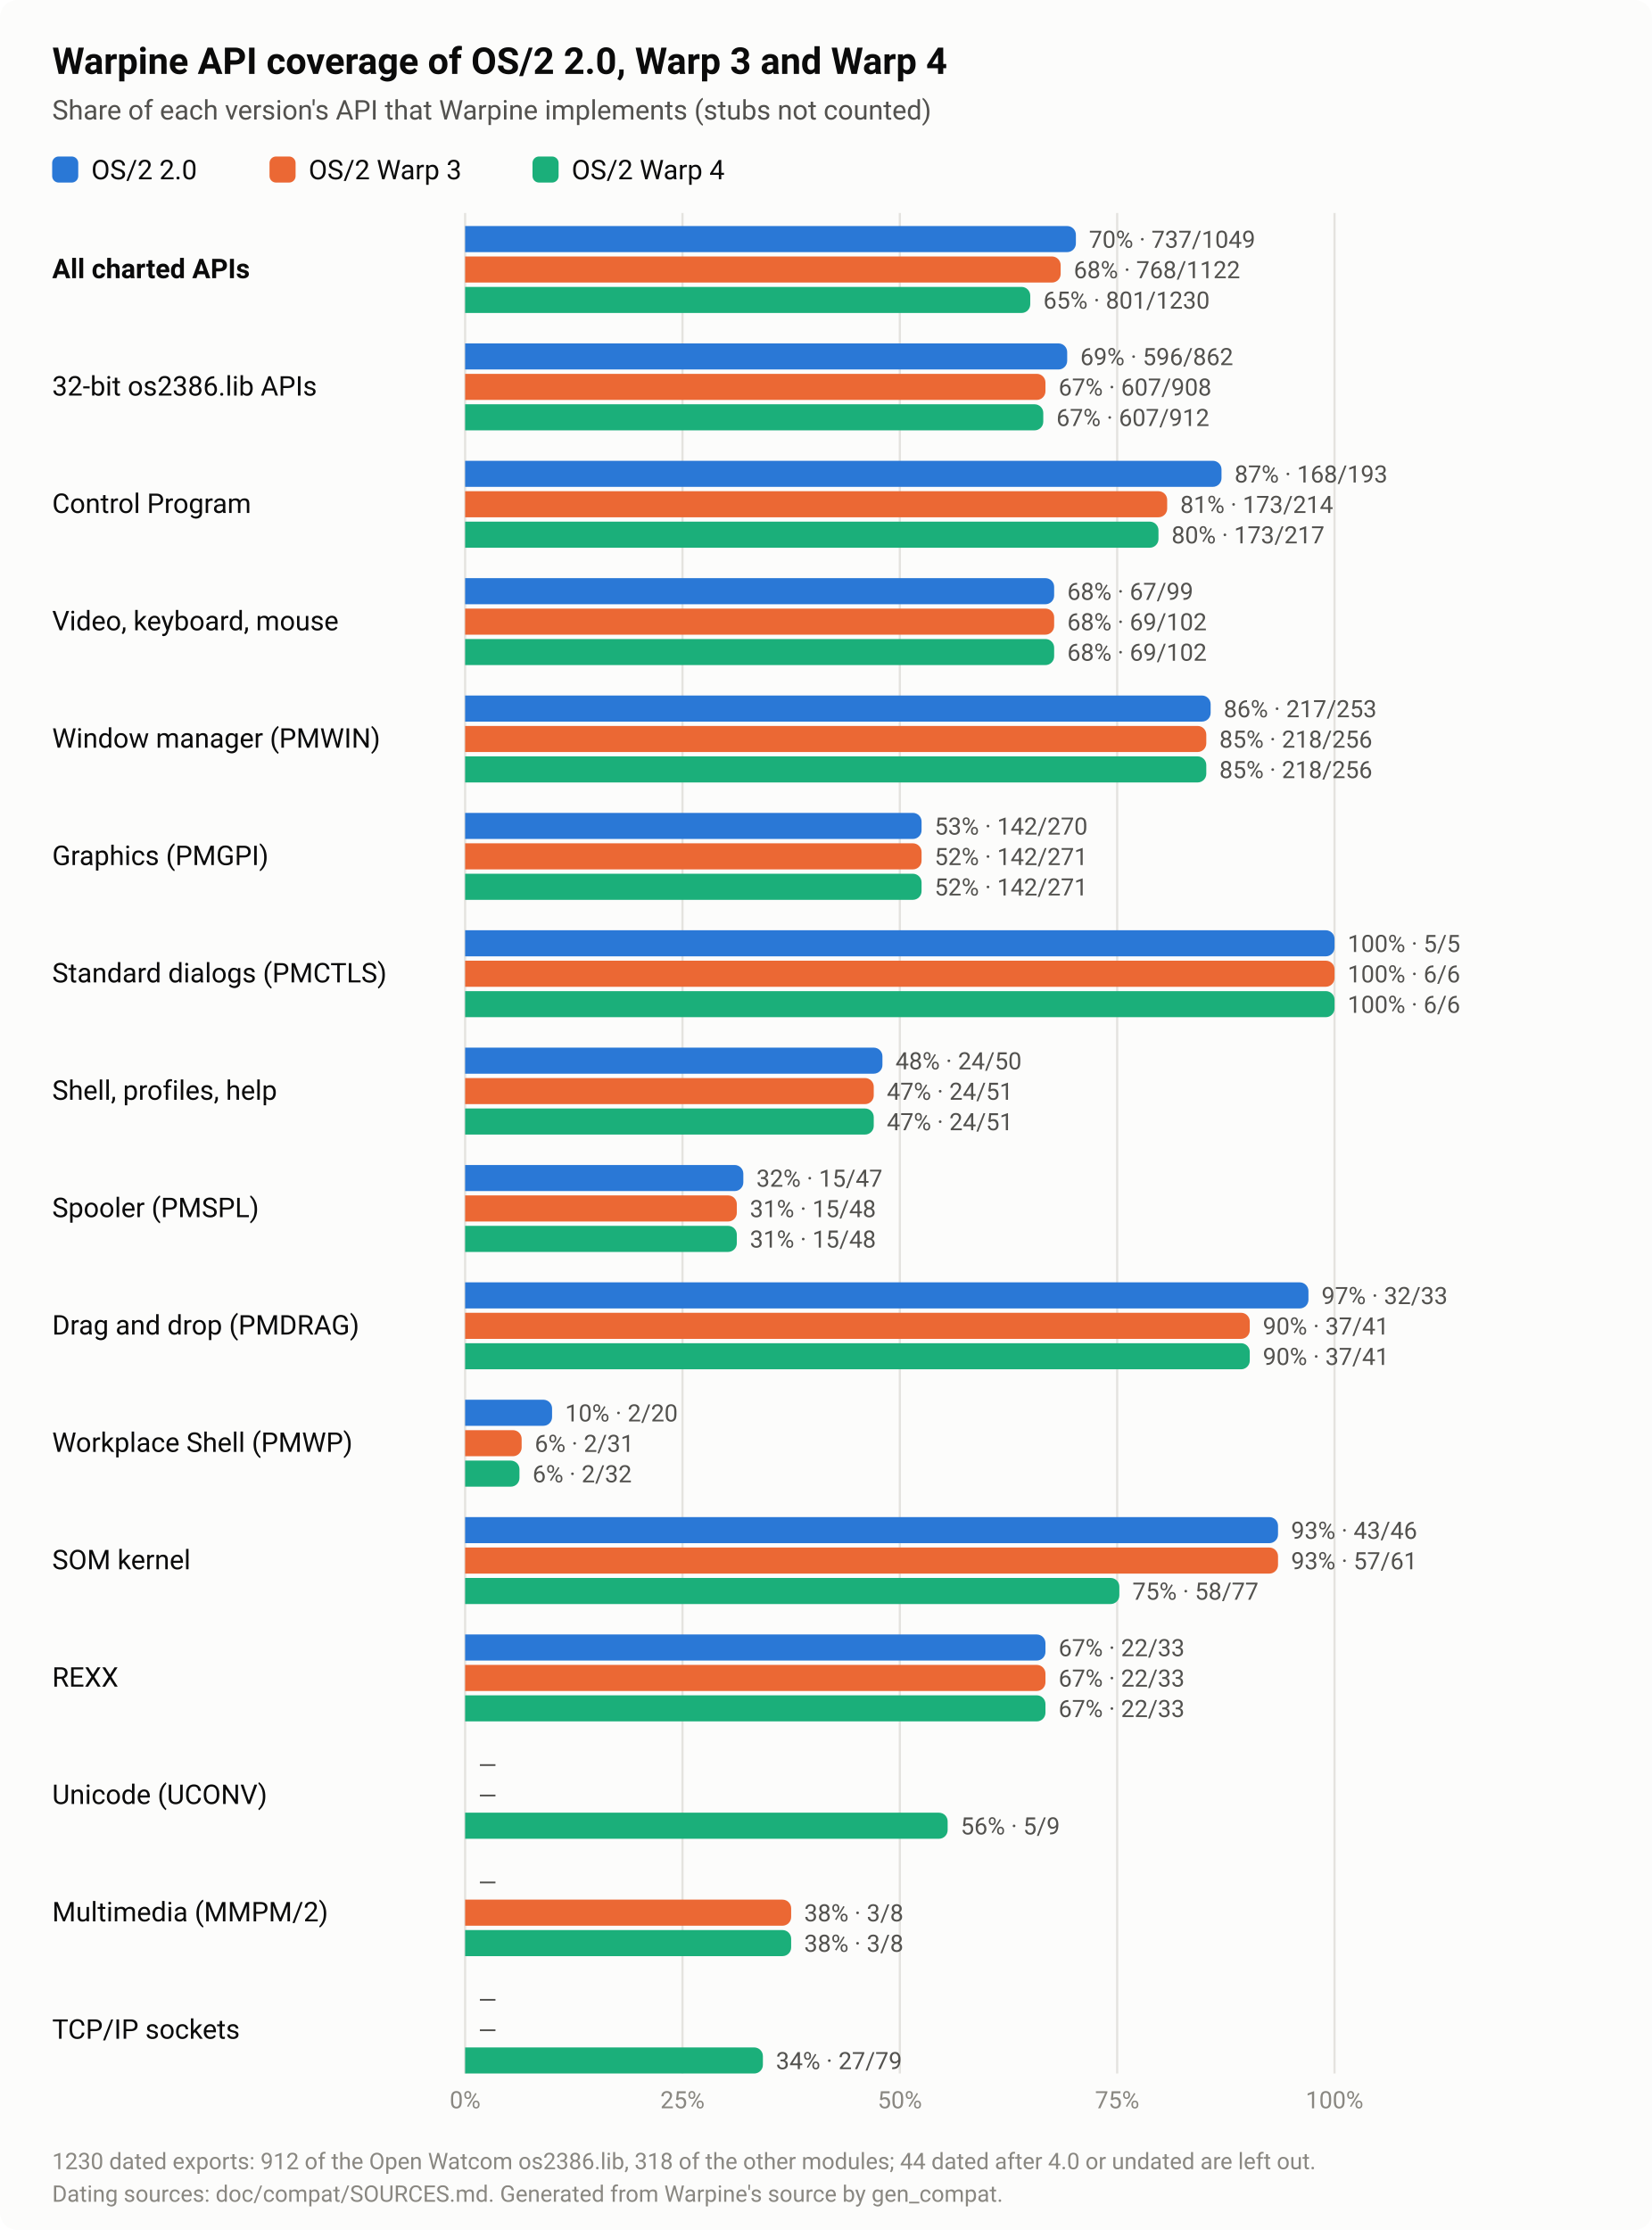
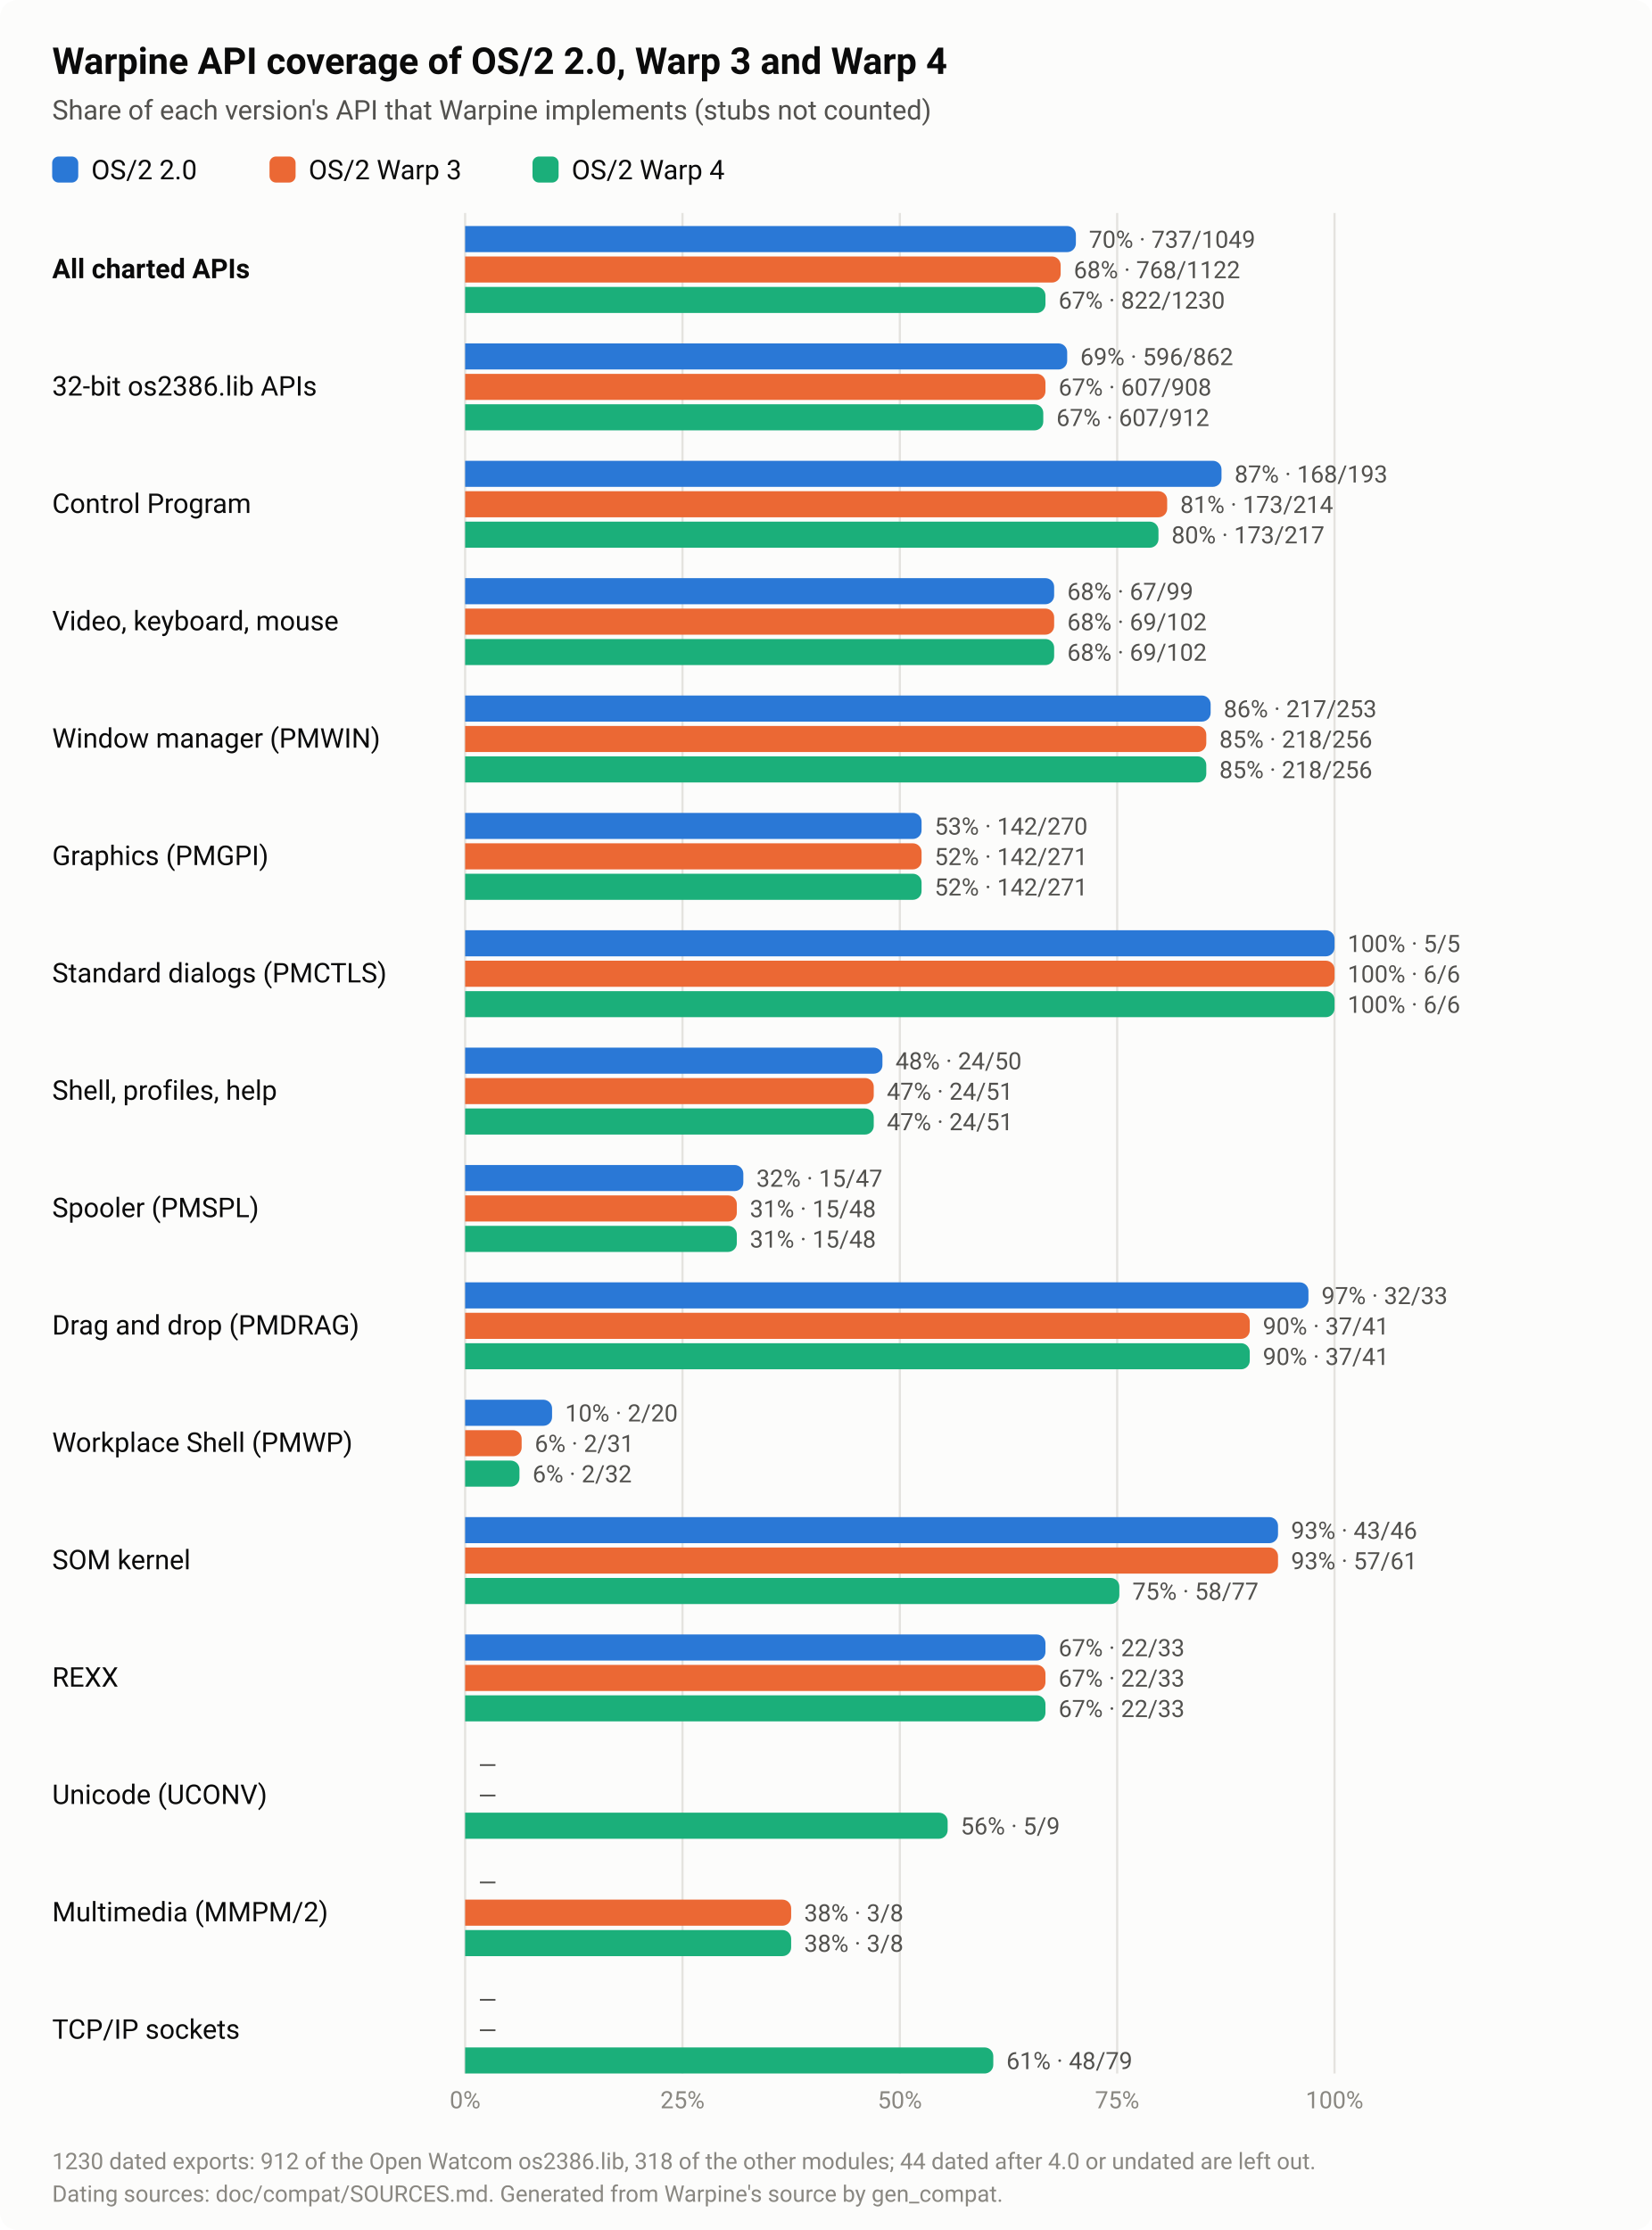
<svg xmlns="http://www.w3.org/2000/svg" width="760" height="1026" viewBox="0 0 760 1026" role="img" aria-labelledby="t d" font-family="system-ui, -apple-system, 'Segoe UI', Roboto, 'Helvetica Neue', Arial, sans-serif">
  <rect width="760" height="1026" rx="8" fill="#fcfcfb" />
  <text x="24" y="34" font-size="17" font-weight="600" fill="#0b0b0b">Warpine API coverage of OS/2 2.0, Warp 3 and Warp 4</text>
  <text x="24" y="55" font-size="12.5" fill="#52514e">Share of each version's API that Warpine implements (stubs not counted)</text>
  <rect x="24" y="72" width="12" height="12" rx="3" fill="#2a78d6" />
  <text x="42" y="82.5" font-size="12.5" fill="#0b0b0b">OS/2 2.0</text>
  <rect x="124" y="72" width="12" height="12" rx="3" fill="#eb6834" />
  <text x="142" y="82.5" font-size="12.5" fill="#0b0b0b">OS/2 Warp 3</text>
  <rect x="245" y="72" width="12" height="12" rx="3" fill="#1baf7a" />
  <text x="263" y="82.5" font-size="12.5" fill="#0b0b0b">OS/2 Warp 4</text>
  <line x1="214" y1="98" x2="214" y2="954" stroke="#e4e3df" stroke-width="1" />
  <text x="214" y="970" font-size="11" text-anchor="middle" fill="#898781">0%</text>
  <line x1="314" y1="98" x2="314" y2="954" stroke="#e4e3df" stroke-width="1" />
  <text x="314" y="970" font-size="11" text-anchor="middle" fill="#898781">25%</text>
  <line x1="414" y1="98" x2="414" y2="954" stroke="#e4e3df" stroke-width="1" />
  <text x="414" y="970" font-size="11" text-anchor="middle" fill="#898781">50%</text>
  <line x1="514" y1="98" x2="514" y2="954" stroke="#e4e3df" stroke-width="1" />
  <text x="514" y="970" font-size="11" text-anchor="middle" fill="#898781">75%</text>
  <line x1="614" y1="98" x2="614" y2="954" stroke="#e4e3df" stroke-width="1" />
  <text x="614" y="970" font-size="11" text-anchor="middle" fill="#898781">100%</text>
  <text x="24" y="128" font-size="12.5" font-weight="600" fill="#0b0b0b">All charted APIs</text>
  <path d="M214 104h277a4 4 0 0 1 4 4v4a4 4 0 0 1 -4 4h-277z" fill="#2a78d6" />
  <text x="501" y="114" font-size="11" fill="#52514e">70% · 737/1049</text>
  <path d="M214 118h270a4 4 0 0 1 4 4v4a4 4 0 0 1 -4 4h-270z" fill="#eb6834" />
  <text x="494" y="128" font-size="11" fill="#52514e">68% · 768/1122</text>
-   <path d="M214 132h256a4 4 0 0 1 4 4v4a4 4 0 0 1 -4 4h-256z" fill="#1baf7a" />
-   <text x="480" y="142" font-size="11" fill="#52514e">65% · 801/1230</text>
+   <path d="M214 132h263a4 4 0 0 1 4 4v4a4 4 0 0 1 -4 4h-263z" fill="#1baf7a" />
+   <text x="487" y="142" font-size="11" fill="#52514e">67% · 822/1230</text>
  <text x="24" y="182" font-size="12.5" font-weight="400" fill="#0b0b0b">32-bit os2386.lib APIs</text>
  <path d="M214 158h273a4 4 0 0 1 4 4v4a4 4 0 0 1 -4 4h-273z" fill="#2a78d6" />
  <text x="497" y="168" font-size="11" fill="#52514e">69% · 596/862</text>
  <path d="M214 172h263a4 4 0 0 1 4 4v4a4 4 0 0 1 -4 4h-263z" fill="#eb6834" />
  <text x="487" y="182" font-size="11" fill="#52514e">67% · 607/908</text>
  <path d="M214 186h262a4 4 0 0 1 4 4v4a4 4 0 0 1 -4 4h-262z" fill="#1baf7a" />
  <text x="486" y="196" font-size="11" fill="#52514e">67% · 607/912</text>
  <text x="24" y="236" font-size="12.5" font-weight="400" fill="#0b0b0b">Control Program</text>
  <path d="M214 212h344a4 4 0 0 1 4 4v4a4 4 0 0 1 -4 4h-344z" fill="#2a78d6" />
  <text x="568" y="222" font-size="11" fill="#52514e">87% · 168/193</text>
  <path d="M214 226h319a4 4 0 0 1 4 4v4a4 4 0 0 1 -4 4h-319z" fill="#eb6834" />
  <text x="543" y="236" font-size="11" fill="#52514e">81% · 173/214</text>
  <path d="M214 240h315a4 4 0 0 1 4 4v4a4 4 0 0 1 -4 4h-315z" fill="#1baf7a" />
  <text x="539" y="250" font-size="11" fill="#52514e">80% · 173/217</text>
  <text x="24" y="290" font-size="12.5" font-weight="400" fill="#0b0b0b">Video, keyboard, mouse</text>
  <path d="M214 266h267a4 4 0 0 1 4 4v4a4 4 0 0 1 -4 4h-267z" fill="#2a78d6" />
  <text x="491" y="276" font-size="11" fill="#52514e">68% · 67/99</text>
  <path d="M214 280h267a4 4 0 0 1 4 4v4a4 4 0 0 1 -4 4h-267z" fill="#eb6834" />
  <text x="491" y="290" font-size="11" fill="#52514e">68% · 69/102</text>
  <path d="M214 294h267a4 4 0 0 1 4 4v4a4 4 0 0 1 -4 4h-267z" fill="#1baf7a" />
  <text x="491" y="304" font-size="11" fill="#52514e">68% · 69/102</text>
  <text x="24" y="344" font-size="12.5" font-weight="400" fill="#0b0b0b">Window manager (PMWIN)</text>
  <path d="M214 320h339a4 4 0 0 1 4 4v4a4 4 0 0 1 -4 4h-339z" fill="#2a78d6" />
  <text x="563" y="330" font-size="11" fill="#52514e">86% · 217/253</text>
  <path d="M214 334h337a4 4 0 0 1 4 4v4a4 4 0 0 1 -4 4h-337z" fill="#eb6834" />
  <text x="561" y="344" font-size="11" fill="#52514e">85% · 218/256</text>
  <path d="M214 348h337a4 4 0 0 1 4 4v4a4 4 0 0 1 -4 4h-337z" fill="#1baf7a" />
  <text x="561" y="358" font-size="11" fill="#52514e">85% · 218/256</text>
  <text x="24" y="398" font-size="12.5" font-weight="400" fill="#0b0b0b">Graphics (PMGPI)</text>
  <path d="M214 374h206a4 4 0 0 1 4 4v4a4 4 0 0 1 -4 4h-206z" fill="#2a78d6" />
  <text x="430" y="384" font-size="11" fill="#52514e">53% · 142/270</text>
  <path d="M214 388h206a4 4 0 0 1 4 4v4a4 4 0 0 1 -4 4h-206z" fill="#eb6834" />
  <text x="430" y="398" font-size="11" fill="#52514e">52% · 142/271</text>
  <path d="M214 402h206a4 4 0 0 1 4 4v4a4 4 0 0 1 -4 4h-206z" fill="#1baf7a" />
  <text x="430" y="412" font-size="11" fill="#52514e">52% · 142/271</text>
  <text x="24" y="452" font-size="12.5" font-weight="400" fill="#0b0b0b">Standard dialogs (PMCTLS)</text>
  <path d="M214 428h396a4 4 0 0 1 4 4v4a4 4 0 0 1 -4 4h-396z" fill="#2a78d6" />
  <text x="620" y="438" font-size="11" fill="#52514e">100% · 5/5</text>
  <path d="M214 442h396a4 4 0 0 1 4 4v4a4 4 0 0 1 -4 4h-396z" fill="#eb6834" />
  <text x="620" y="452" font-size="11" fill="#52514e">100% · 6/6</text>
  <path d="M214 456h396a4 4 0 0 1 4 4v4a4 4 0 0 1 -4 4h-396z" fill="#1baf7a" />
  <text x="620" y="466" font-size="11" fill="#52514e">100% · 6/6</text>
  <text x="24" y="506" font-size="12.5" font-weight="400" fill="#0b0b0b">Shell, profiles, help</text>
  <path d="M214 482h188a4 4 0 0 1 4 4v4a4 4 0 0 1 -4 4h-188z" fill="#2a78d6" />
  <text x="412" y="492" font-size="11" fill="#52514e">48% · 24/50</text>
  <path d="M214 496h184a4 4 0 0 1 4 4v4a4 4 0 0 1 -4 4h-184z" fill="#eb6834" />
  <text x="408" y="506" font-size="11" fill="#52514e">47% · 24/51</text>
  <path d="M214 510h184a4 4 0 0 1 4 4v4a4 4 0 0 1 -4 4h-184z" fill="#1baf7a" />
  <text x="408" y="520" font-size="11" fill="#52514e">47% · 24/51</text>
  <text x="24" y="560" font-size="12.5" font-weight="400" fill="#0b0b0b">Spooler (PMSPL)</text>
  <path d="M214 536h124a4 4 0 0 1 4 4v4a4 4 0 0 1 -4 4h-124z" fill="#2a78d6" />
  <text x="348" y="546" font-size="11" fill="#52514e">32% · 15/47</text>
  <path d="M214 550h121a4 4 0 0 1 4 4v4a4 4 0 0 1 -4 4h-121z" fill="#eb6834" />
  <text x="345" y="560" font-size="11" fill="#52514e">31% · 15/48</text>
  <path d="M214 564h121a4 4 0 0 1 4 4v4a4 4 0 0 1 -4 4h-121z" fill="#1baf7a" />
  <text x="345" y="574" font-size="11" fill="#52514e">31% · 15/48</text>
  <text x="24" y="614" font-size="12.5" font-weight="400" fill="#0b0b0b">Drag and drop (PMDRAG)</text>
  <path d="M214 590h384a4 4 0 0 1 4 4v4a4 4 0 0 1 -4 4h-384z" fill="#2a78d6" />
  <text x="608" y="600" font-size="11" fill="#52514e">97% · 32/33</text>
  <path d="M214 604h357a4 4 0 0 1 4 4v4a4 4 0 0 1 -4 4h-357z" fill="#eb6834" />
  <text x="581" y="614" font-size="11" fill="#52514e">90% · 37/41</text>
  <path d="M214 618h357a4 4 0 0 1 4 4v4a4 4 0 0 1 -4 4h-357z" fill="#1baf7a" />
  <text x="581" y="628" font-size="11" fill="#52514e">90% · 37/41</text>
  <text x="24" y="668" font-size="12.5" font-weight="400" fill="#0b0b0b">Workplace Shell (PMWP)</text>
  <path d="M214 644h36a4 4 0 0 1 4 4v4a4 4 0 0 1 -4 4h-36z" fill="#2a78d6" />
  <text x="260" y="654" font-size="11" fill="#52514e">10% · 2/20</text>
  <path d="M214 658h22a4 4 0 0 1 4 4v4a4 4 0 0 1 -4 4h-22z" fill="#eb6834" />
  <text x="246" y="668" font-size="11" fill="#52514e">6% · 2/31</text>
  <path d="M214 672h21a4 4 0 0 1 4 4v4a4 4 0 0 1 -4 4h-21z" fill="#1baf7a" />
  <text x="245" y="682" font-size="11" fill="#52514e">6% · 2/32</text>
  <text x="24" y="722" font-size="12.5" font-weight="400" fill="#0b0b0b">SOM kernel</text>
  <path d="M214 698h370a4 4 0 0 1 4 4v4a4 4 0 0 1 -4 4h-370z" fill="#2a78d6" />
  <text x="594" y="708" font-size="11" fill="#52514e">93% · 43/46</text>
  <path d="M214 712h370a4 4 0 0 1 4 4v4a4 4 0 0 1 -4 4h-370z" fill="#eb6834" />
  <text x="594" y="722" font-size="11" fill="#52514e">93% · 57/61</text>
  <path d="M214 726h297a4 4 0 0 1 4 4v4a4 4 0 0 1 -4 4h-297z" fill="#1baf7a" />
  <text x="521" y="736" font-size="11" fill="#52514e">75% · 58/77</text>
  <text x="24" y="776" font-size="12.5" font-weight="400" fill="#0b0b0b">REXX</text>
  <path d="M214 752h263a4 4 0 0 1 4 4v4a4 4 0 0 1 -4 4h-263z" fill="#2a78d6" />
  <text x="487" y="762" font-size="11" fill="#52514e">67% · 22/33</text>
  <path d="M214 766h263a4 4 0 0 1 4 4v4a4 4 0 0 1 -4 4h-263z" fill="#eb6834" />
  <text x="487" y="776" font-size="11" fill="#52514e">67% · 22/33</text>
  <path d="M214 780h263a4 4 0 0 1 4 4v4a4 4 0 0 1 -4 4h-263z" fill="#1baf7a" />
  <text x="487" y="790" font-size="11" fill="#52514e">67% · 22/33</text>
  <text x="24" y="830" font-size="12.5" font-weight="400" fill="#0b0b0b">Unicode (UCONV)</text>
  <text x="220" y="816" font-size="11" fill="#52514e">—</text>
  <text x="220" y="830" font-size="11" fill="#52514e">—</text>
  <path d="M214 834h218a4 4 0 0 1 4 4v4a4 4 0 0 1 -4 4h-218z" fill="#1baf7a" />
  <text x="442" y="844" font-size="11" fill="#52514e">56% · 5/9</text>
  <text x="24" y="884" font-size="12.5" font-weight="400" fill="#0b0b0b">Multimedia (MMPM/2)</text>
  <text x="220" y="870" font-size="11" fill="#52514e">—</text>
  <path d="M214 874h146a4 4 0 0 1 4 4v4a4 4 0 0 1 -4 4h-146z" fill="#eb6834" />
  <text x="370" y="884" font-size="11" fill="#52514e">38% · 3/8</text>
  <path d="M214 888h146a4 4 0 0 1 4 4v4a4 4 0 0 1 -4 4h-146z" fill="#1baf7a" />
  <text x="370" y="898" font-size="11" fill="#52514e">38% · 3/8</text>
  <text x="24" y="938" font-size="12.5" font-weight="400" fill="#0b0b0b">TCP/IP sockets</text>
  <text x="220" y="924" font-size="11" fill="#52514e">—</text>
  <text x="220" y="938" font-size="11" fill="#52514e">—</text>
-   <path d="M214 942h133a4 4 0 0 1 4 4v4a4 4 0 0 1 -4 4h-133z" fill="#1baf7a" />
-   <text x="357" y="952" font-size="11" fill="#52514e">34% · 27/79</text>
+   <path d="M214 942h239a4 4 0 0 1 4 4v4a4 4 0 0 1 -4 4h-239z" fill="#1baf7a" />
+   <text x="463" y="952" font-size="11" fill="#52514e">61% · 48/79</text>
  <text x="24" y="998" font-size="10.5" fill="#898781">1230 dated exports: 912 of the Open Watcom os2386.lib, 318 of the other modules; 44 dated after 4.0 or undated are left out.</text>
  <text x="24" y="1013" font-size="10.5" fill="#898781">Dating sources: doc/compat/SOURCES.md. Generated from Warpine's source by gen_compat.</text>
</svg>
